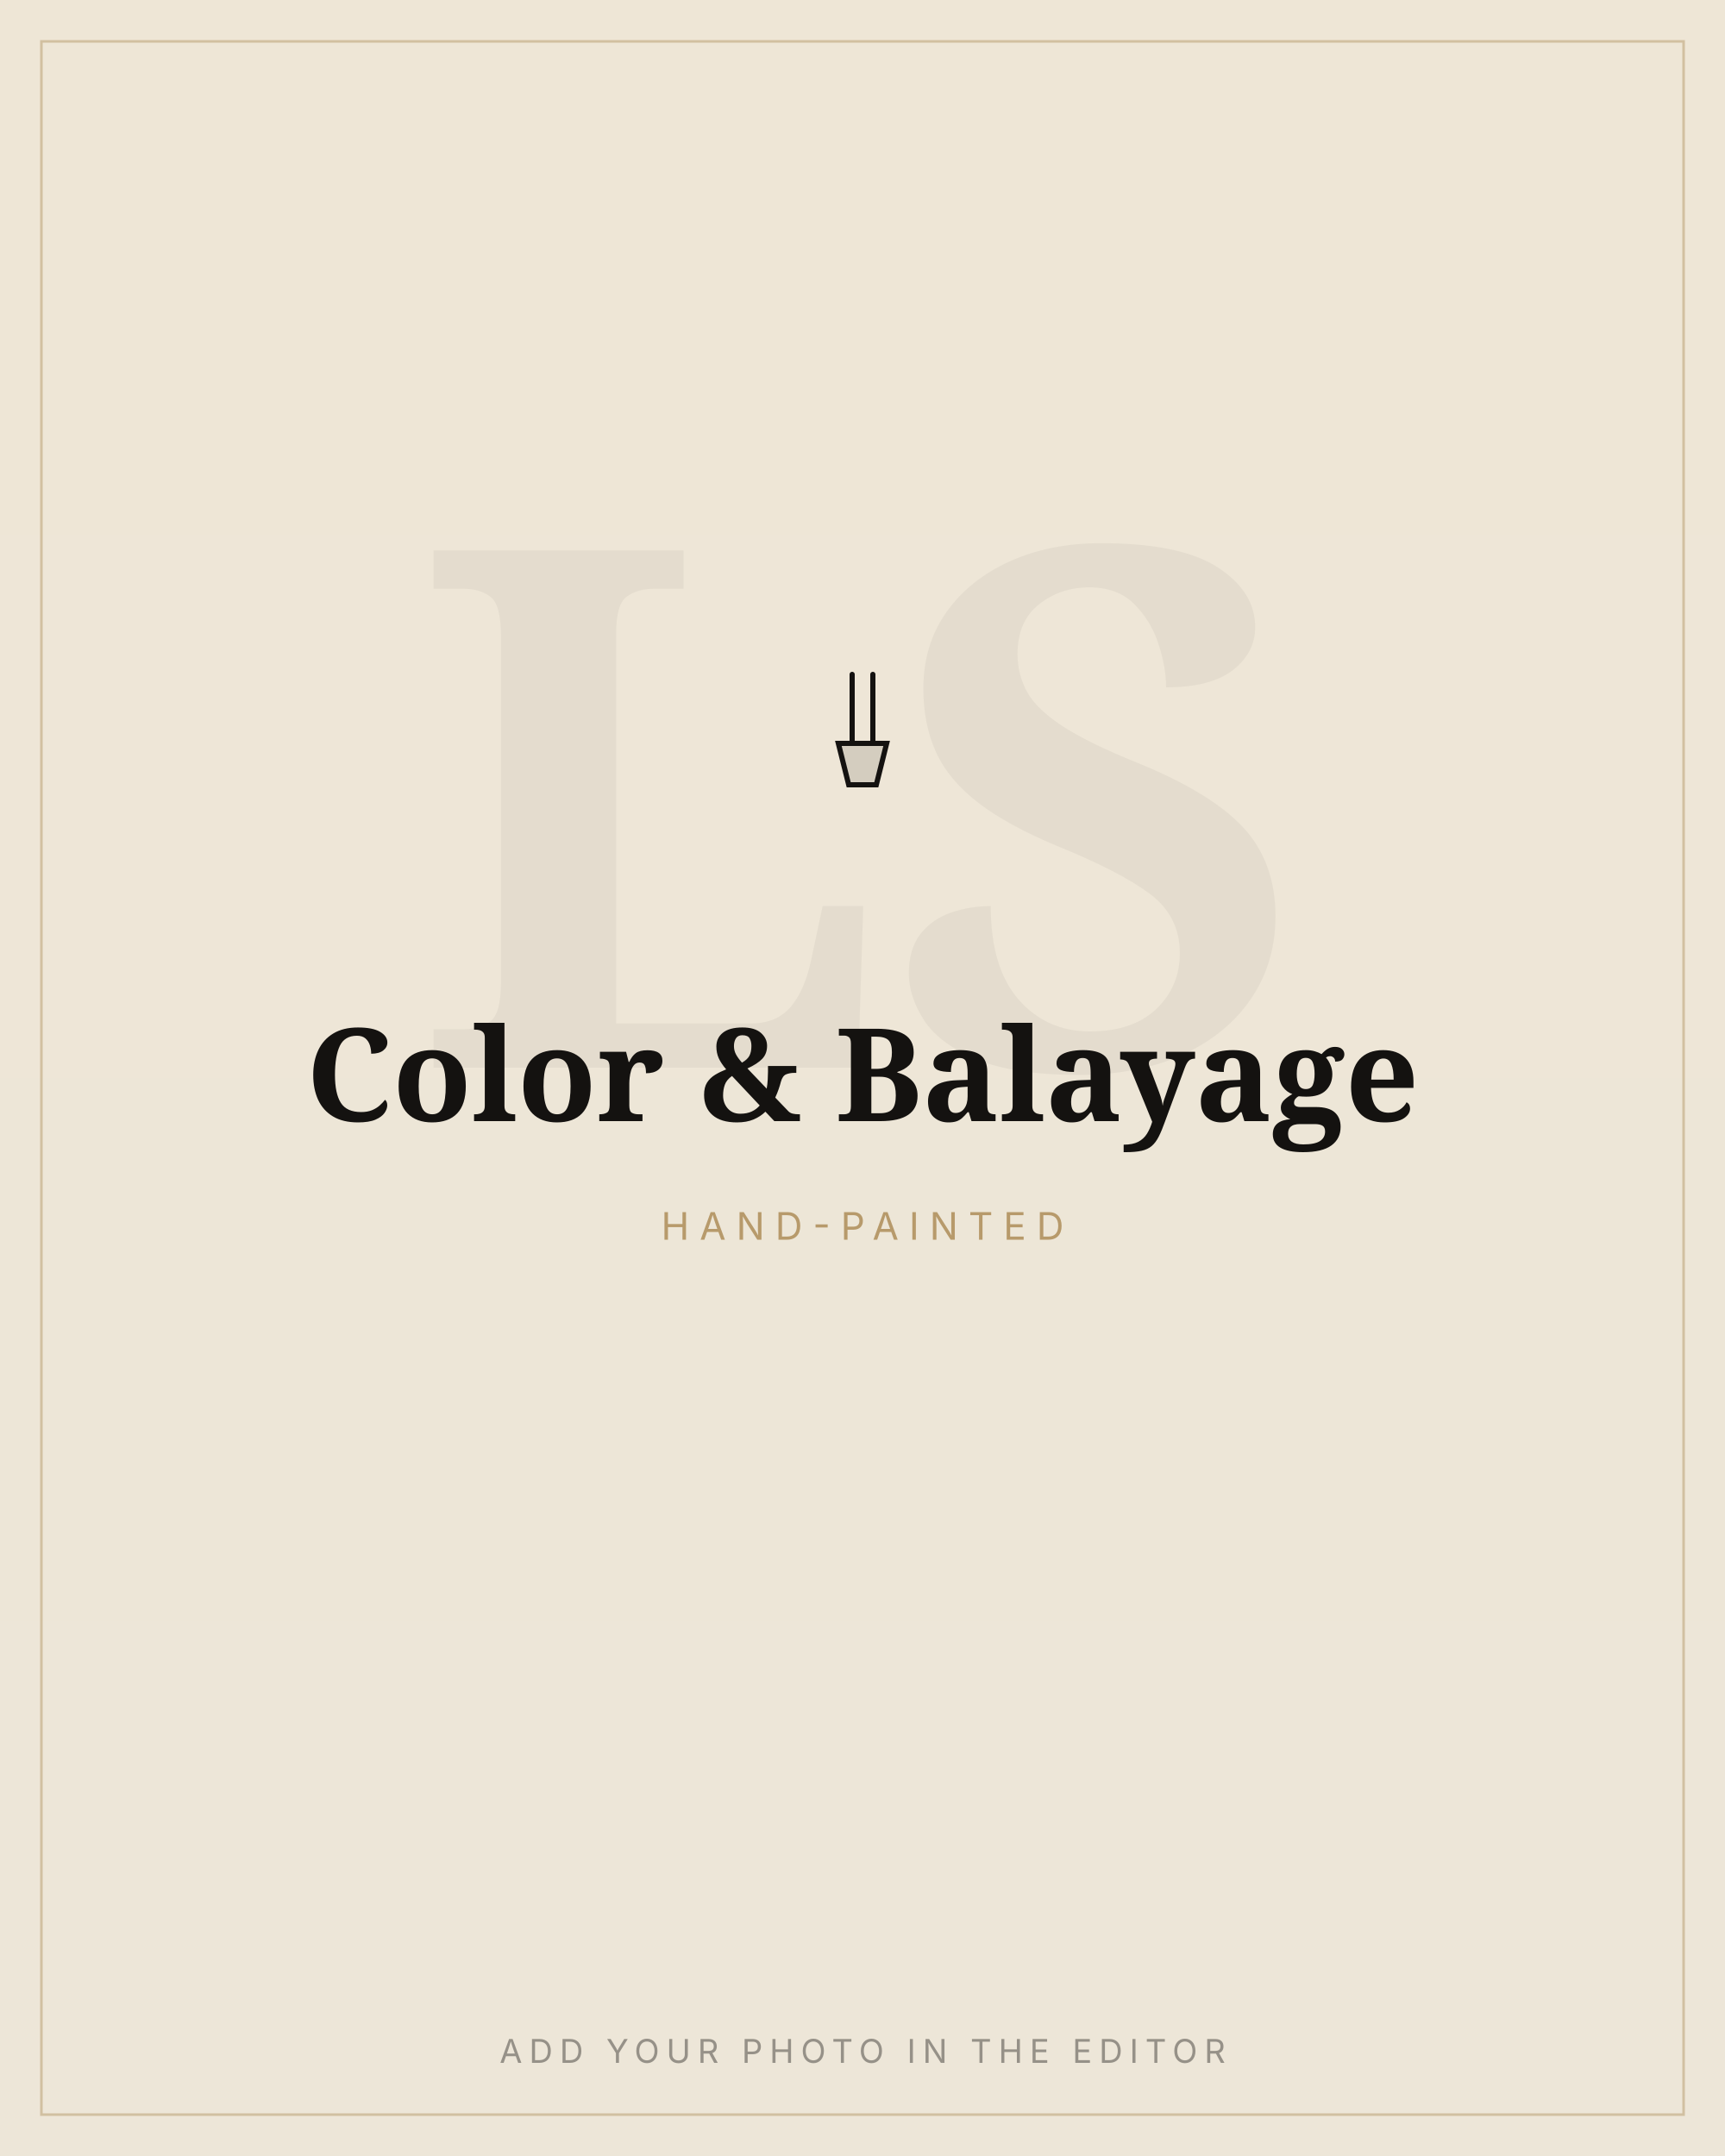
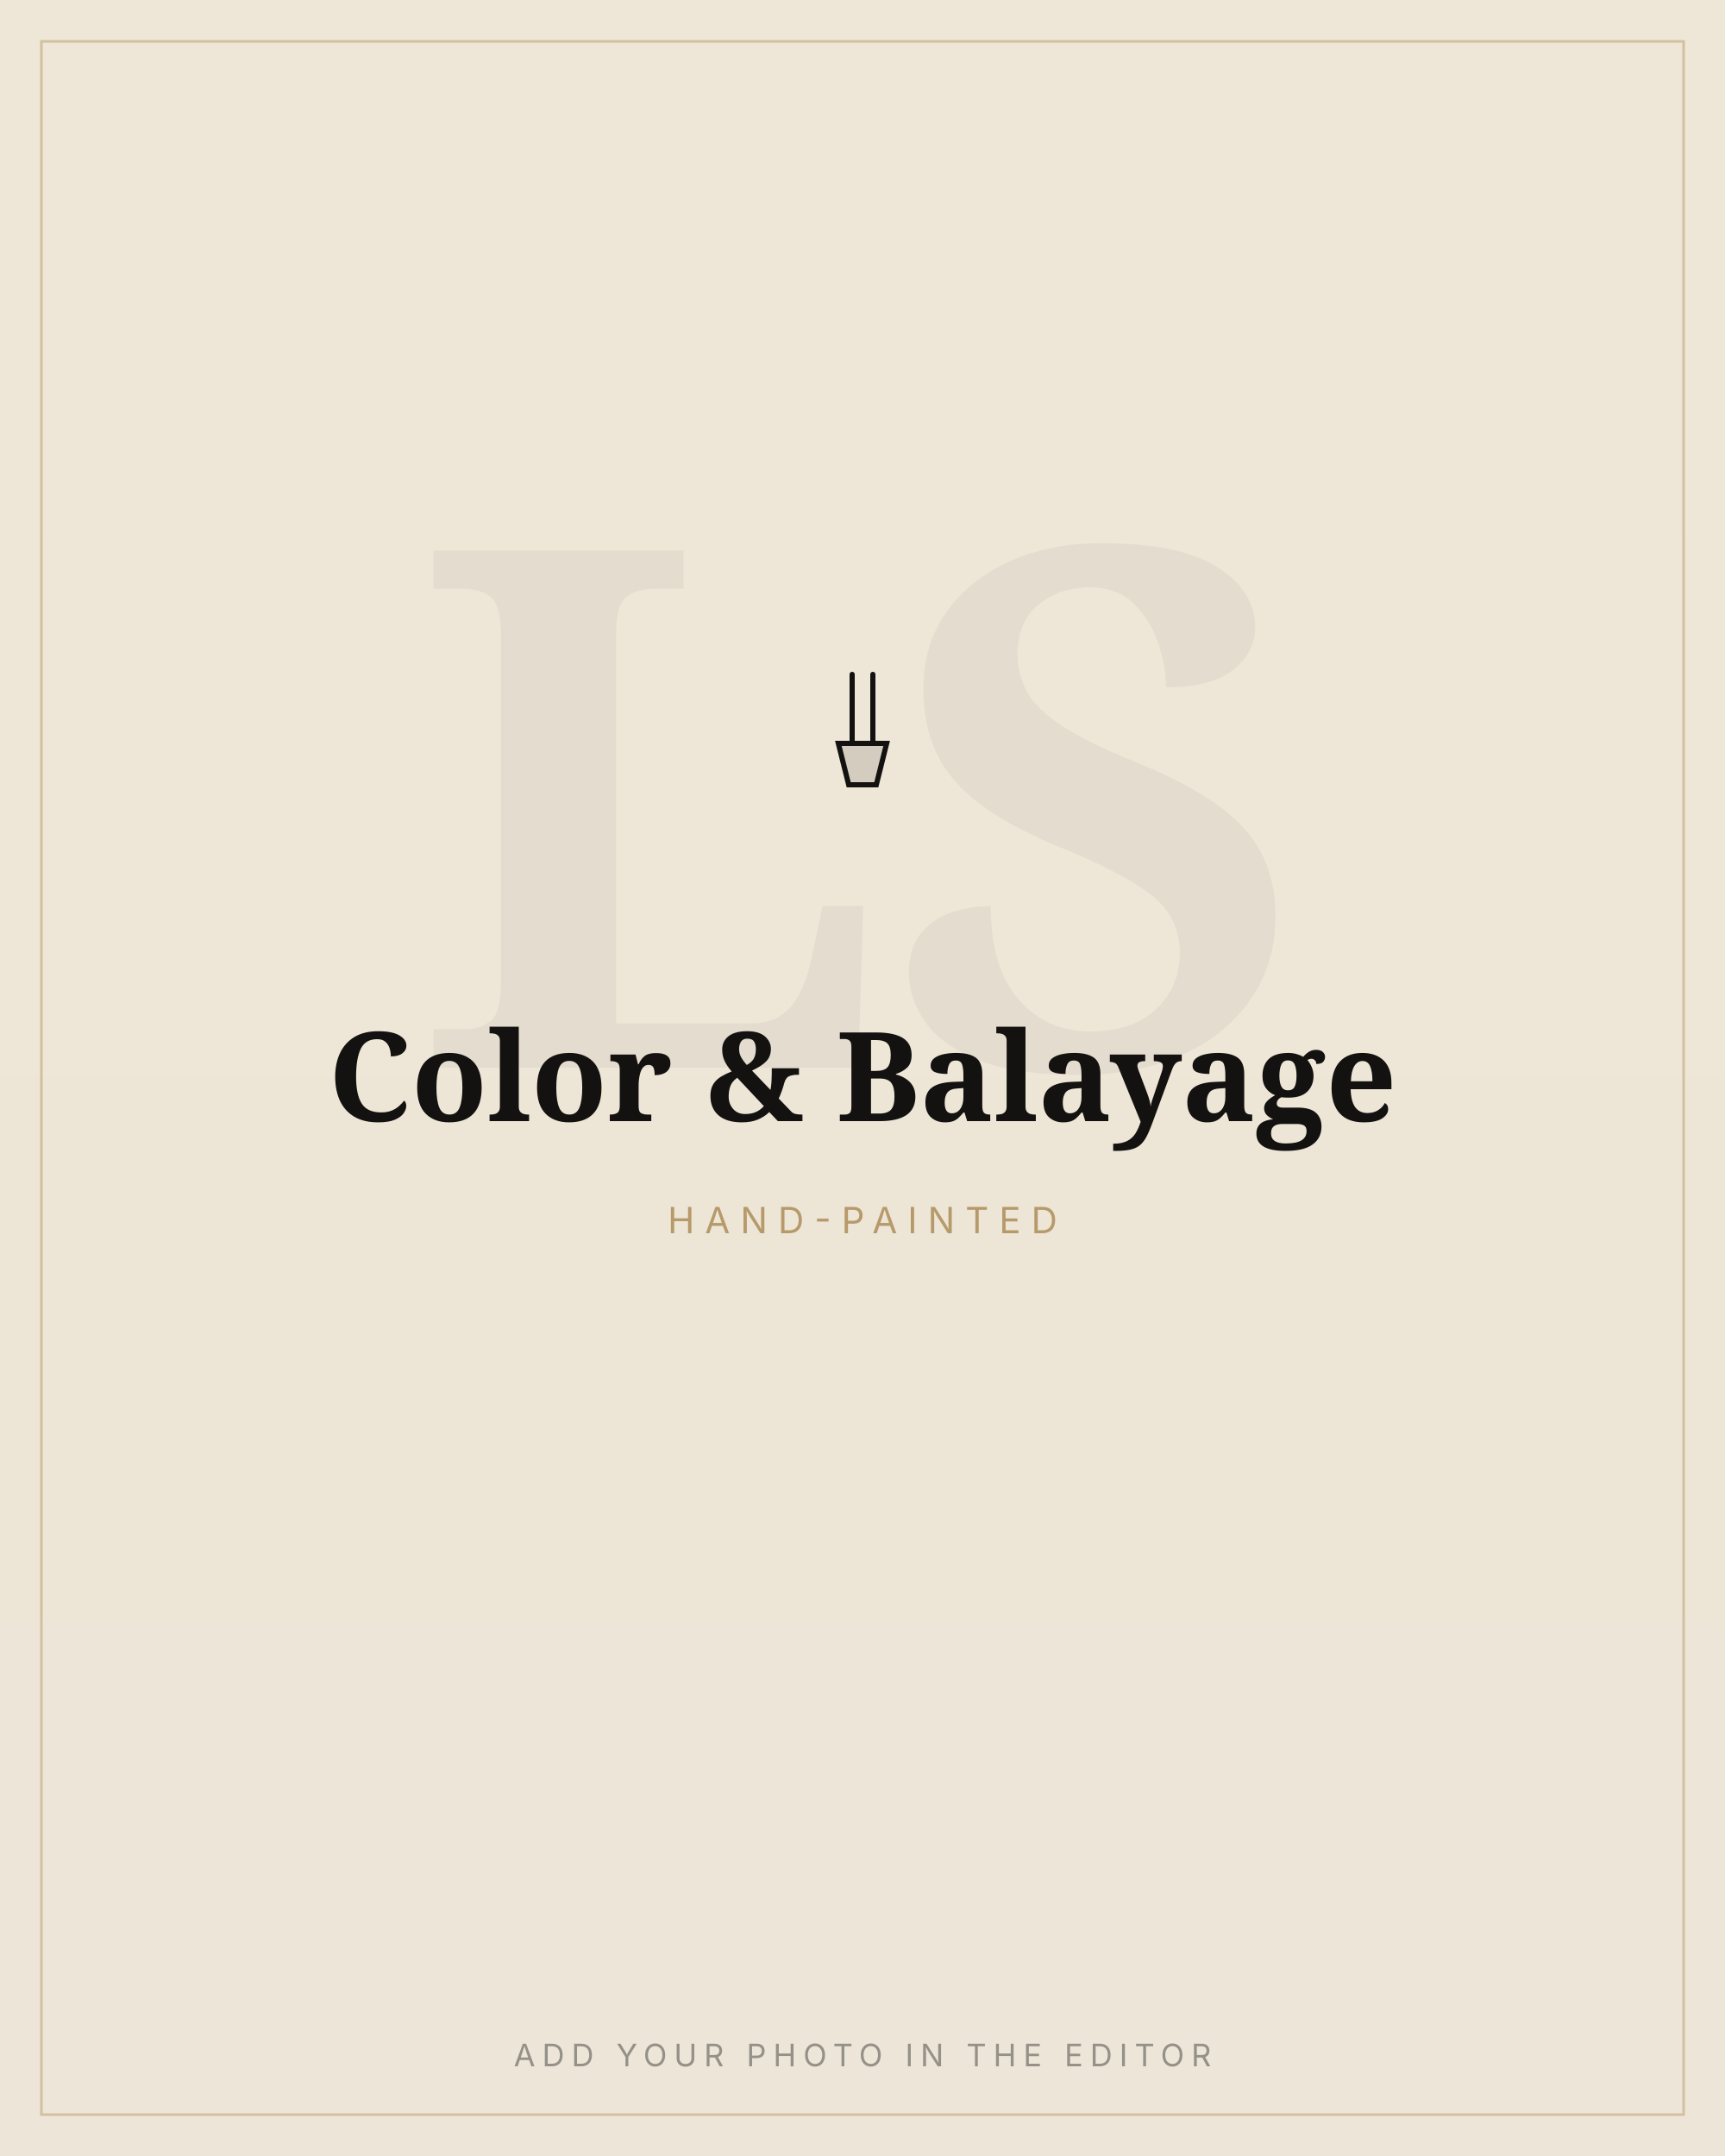
<svg xmlns="http://www.w3.org/2000/svg" width="1000" height="1250" viewBox="0 0 1000 1250">
  <defs>
    <linearGradient id="g" x1="0" y1="0" x2="0" y2="1">
      <stop offset="0" stop-color="#EEE6D6" />
      <stop offset="1" stop-color="#EDE6D8" />
    </linearGradient>
  </defs>
  <rect width="1000" height="1250" fill="url(#g)" />
  <rect x="24" y="24" width="952" height="1202" fill="none" stroke="#B79A6B" stroke-opacity="0.5" stroke-width="1.5" />
  <text x="500" y="619" text-anchor="middle" font-family="Cormorant Garamond, Georgia, serif" font-size="420" font-weight="600" fill="rgba(20,18,16,0.045)">LS</text>
  <g transform="translate(500, 425)">
    <g stroke="#141210" stroke-width="3" fill="none" stroke-linecap="round">
      <path d="M-6 -34 L-6 6 M6 -34 L6 6" />
      <path d="M-14 6 L14 6 L8 30 L-8 30 Z" fill="#141210" fill-opacity="0.12" />
    </g>
  </g>
-   <text x="500" y="650" text-anchor="middle" font-family="Cormorant Garamond, Georgia, serif" font-size="75" font-weight="600" fill="#141210">Color &amp; Balayage</text>
-   <text x="500" y="718.75" text-anchor="middle" font-family="Jost, Inter, sans-serif" font-size="22" letter-spacing="6" fill="#B79A6B">HAND-PAINTED</text>
-   <text x="500" y="1196" text-anchor="middle" font-family="Jost, Inter, sans-serif" font-size="19" letter-spacing="4" fill="rgba(20,18,16,0.4)">ADD YOUR PHOTO IN THE EDITOR</text>
+   <text x="500" y="650" text-anchor="middle" font-family="Cormorant Garamond, Georgia, serif" font-size="72" font-weight="600" fill="#141210">Color &amp; Balayage</text>
+   <text x="500" y="715" text-anchor="middle" font-family="Jost, Inter, sans-serif" font-size="21" letter-spacing="6" fill="#B79A6B">HAND-PAINTED</text>
+   <text x="500" y="1198" text-anchor="middle" font-family="Jost, Inter, sans-serif" font-size="18" letter-spacing="4" fill="rgba(20,18,16,0.4)">ADD YOUR PHOTO IN THE EDITOR</text>
</svg>
